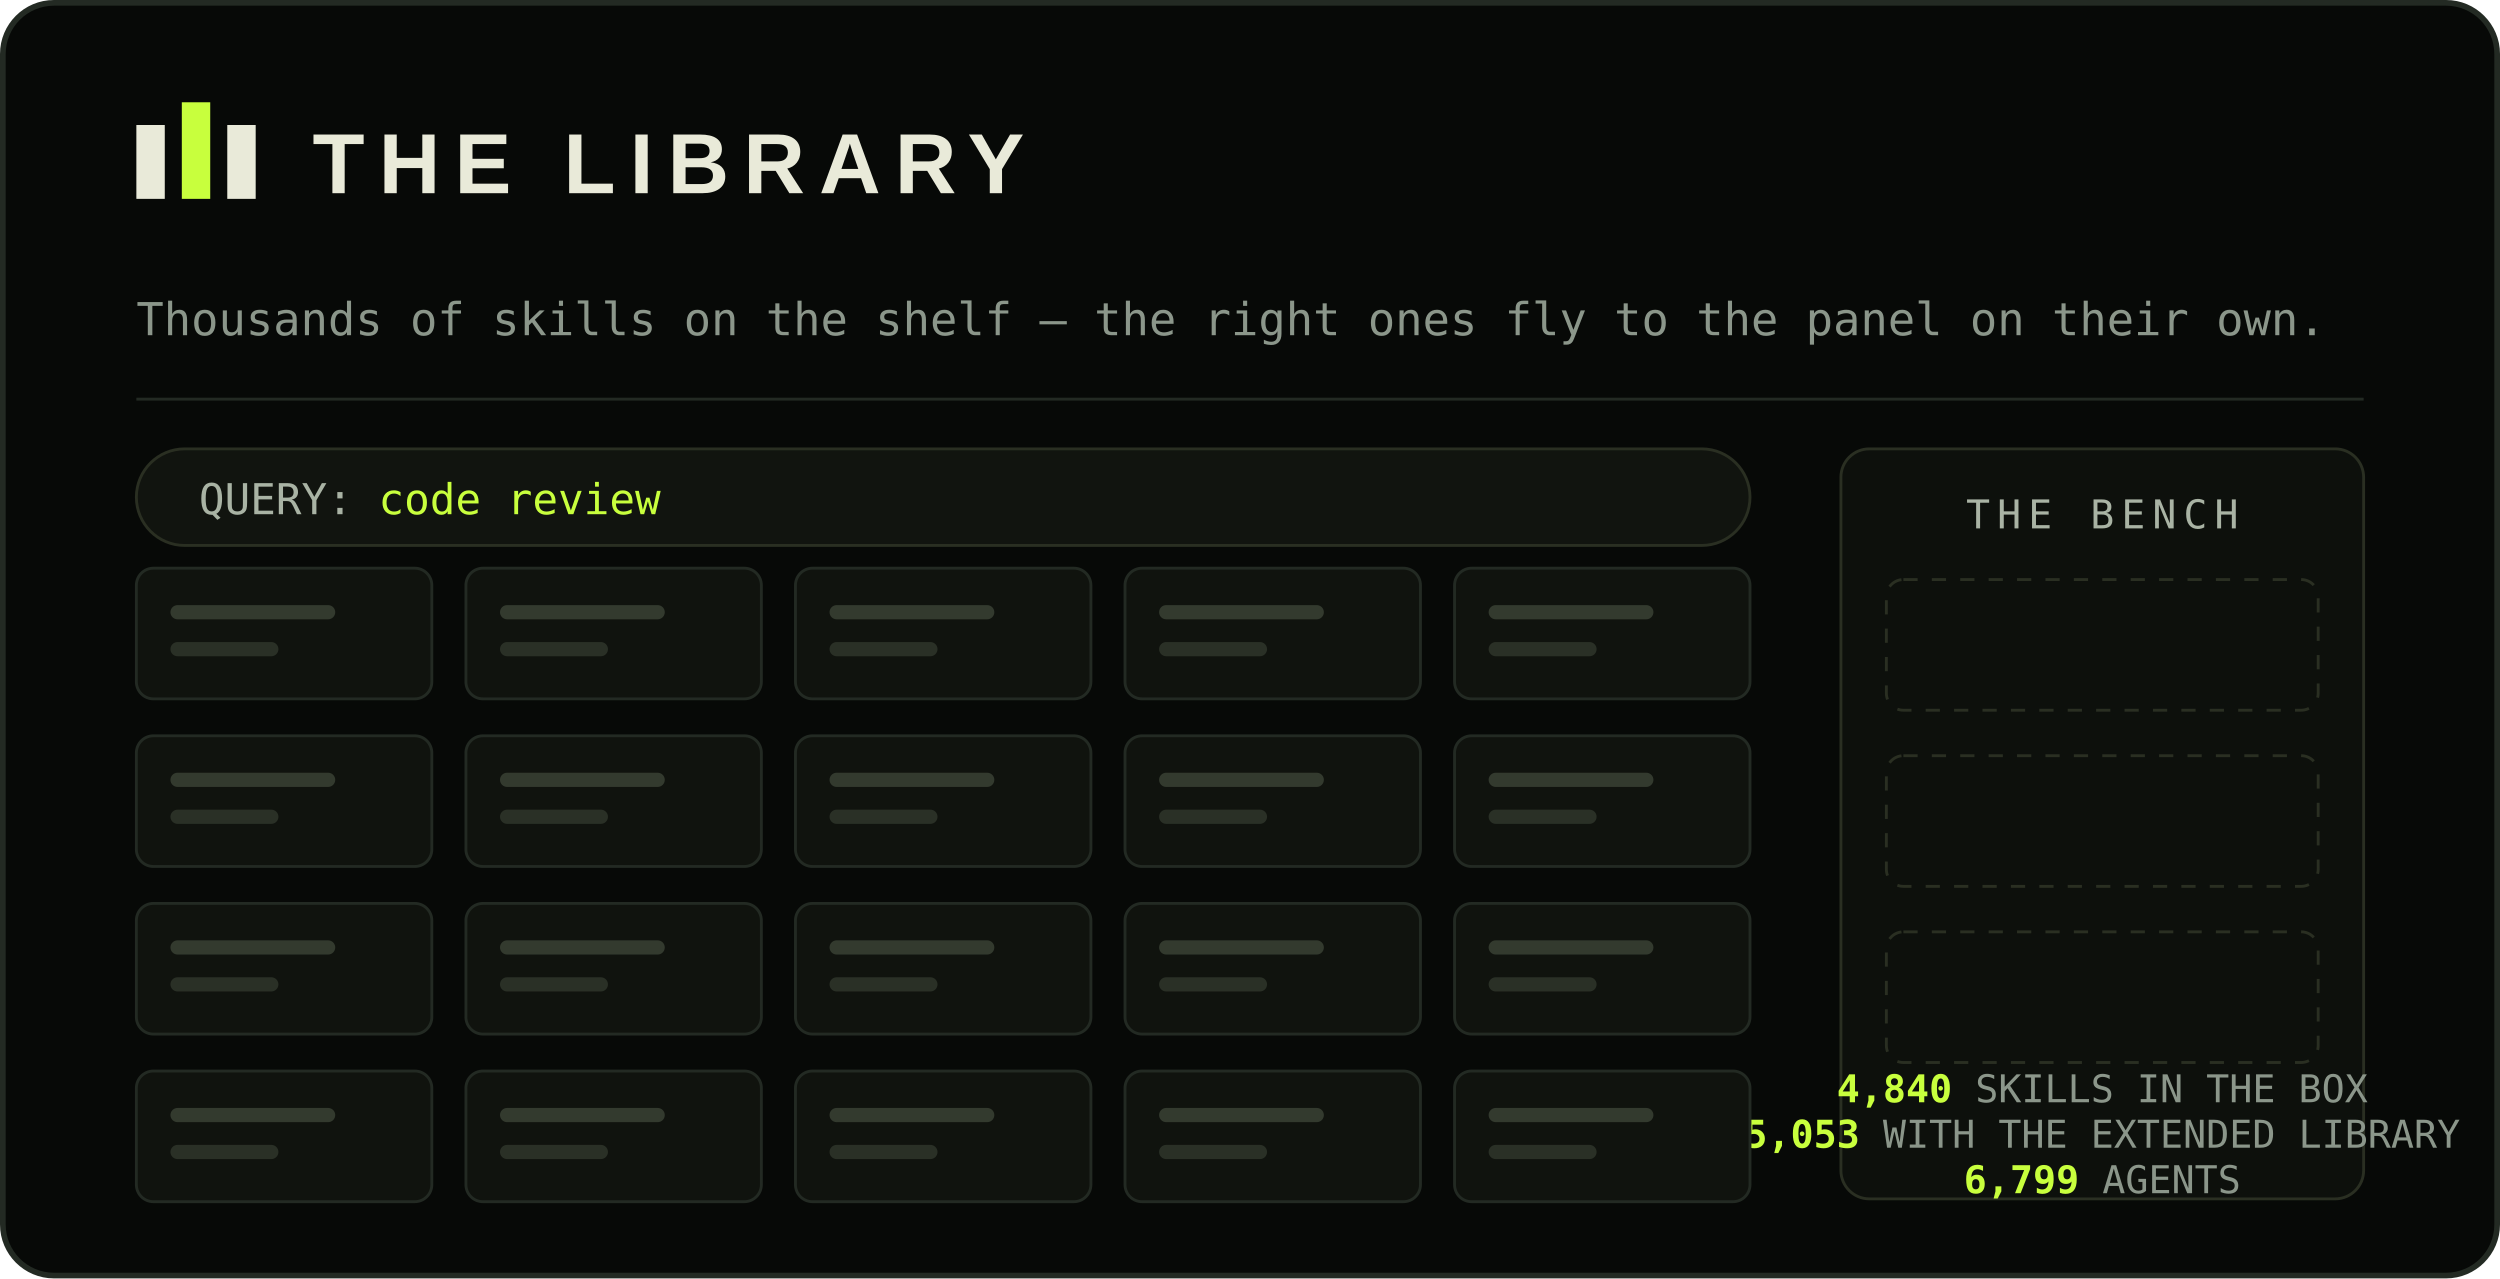
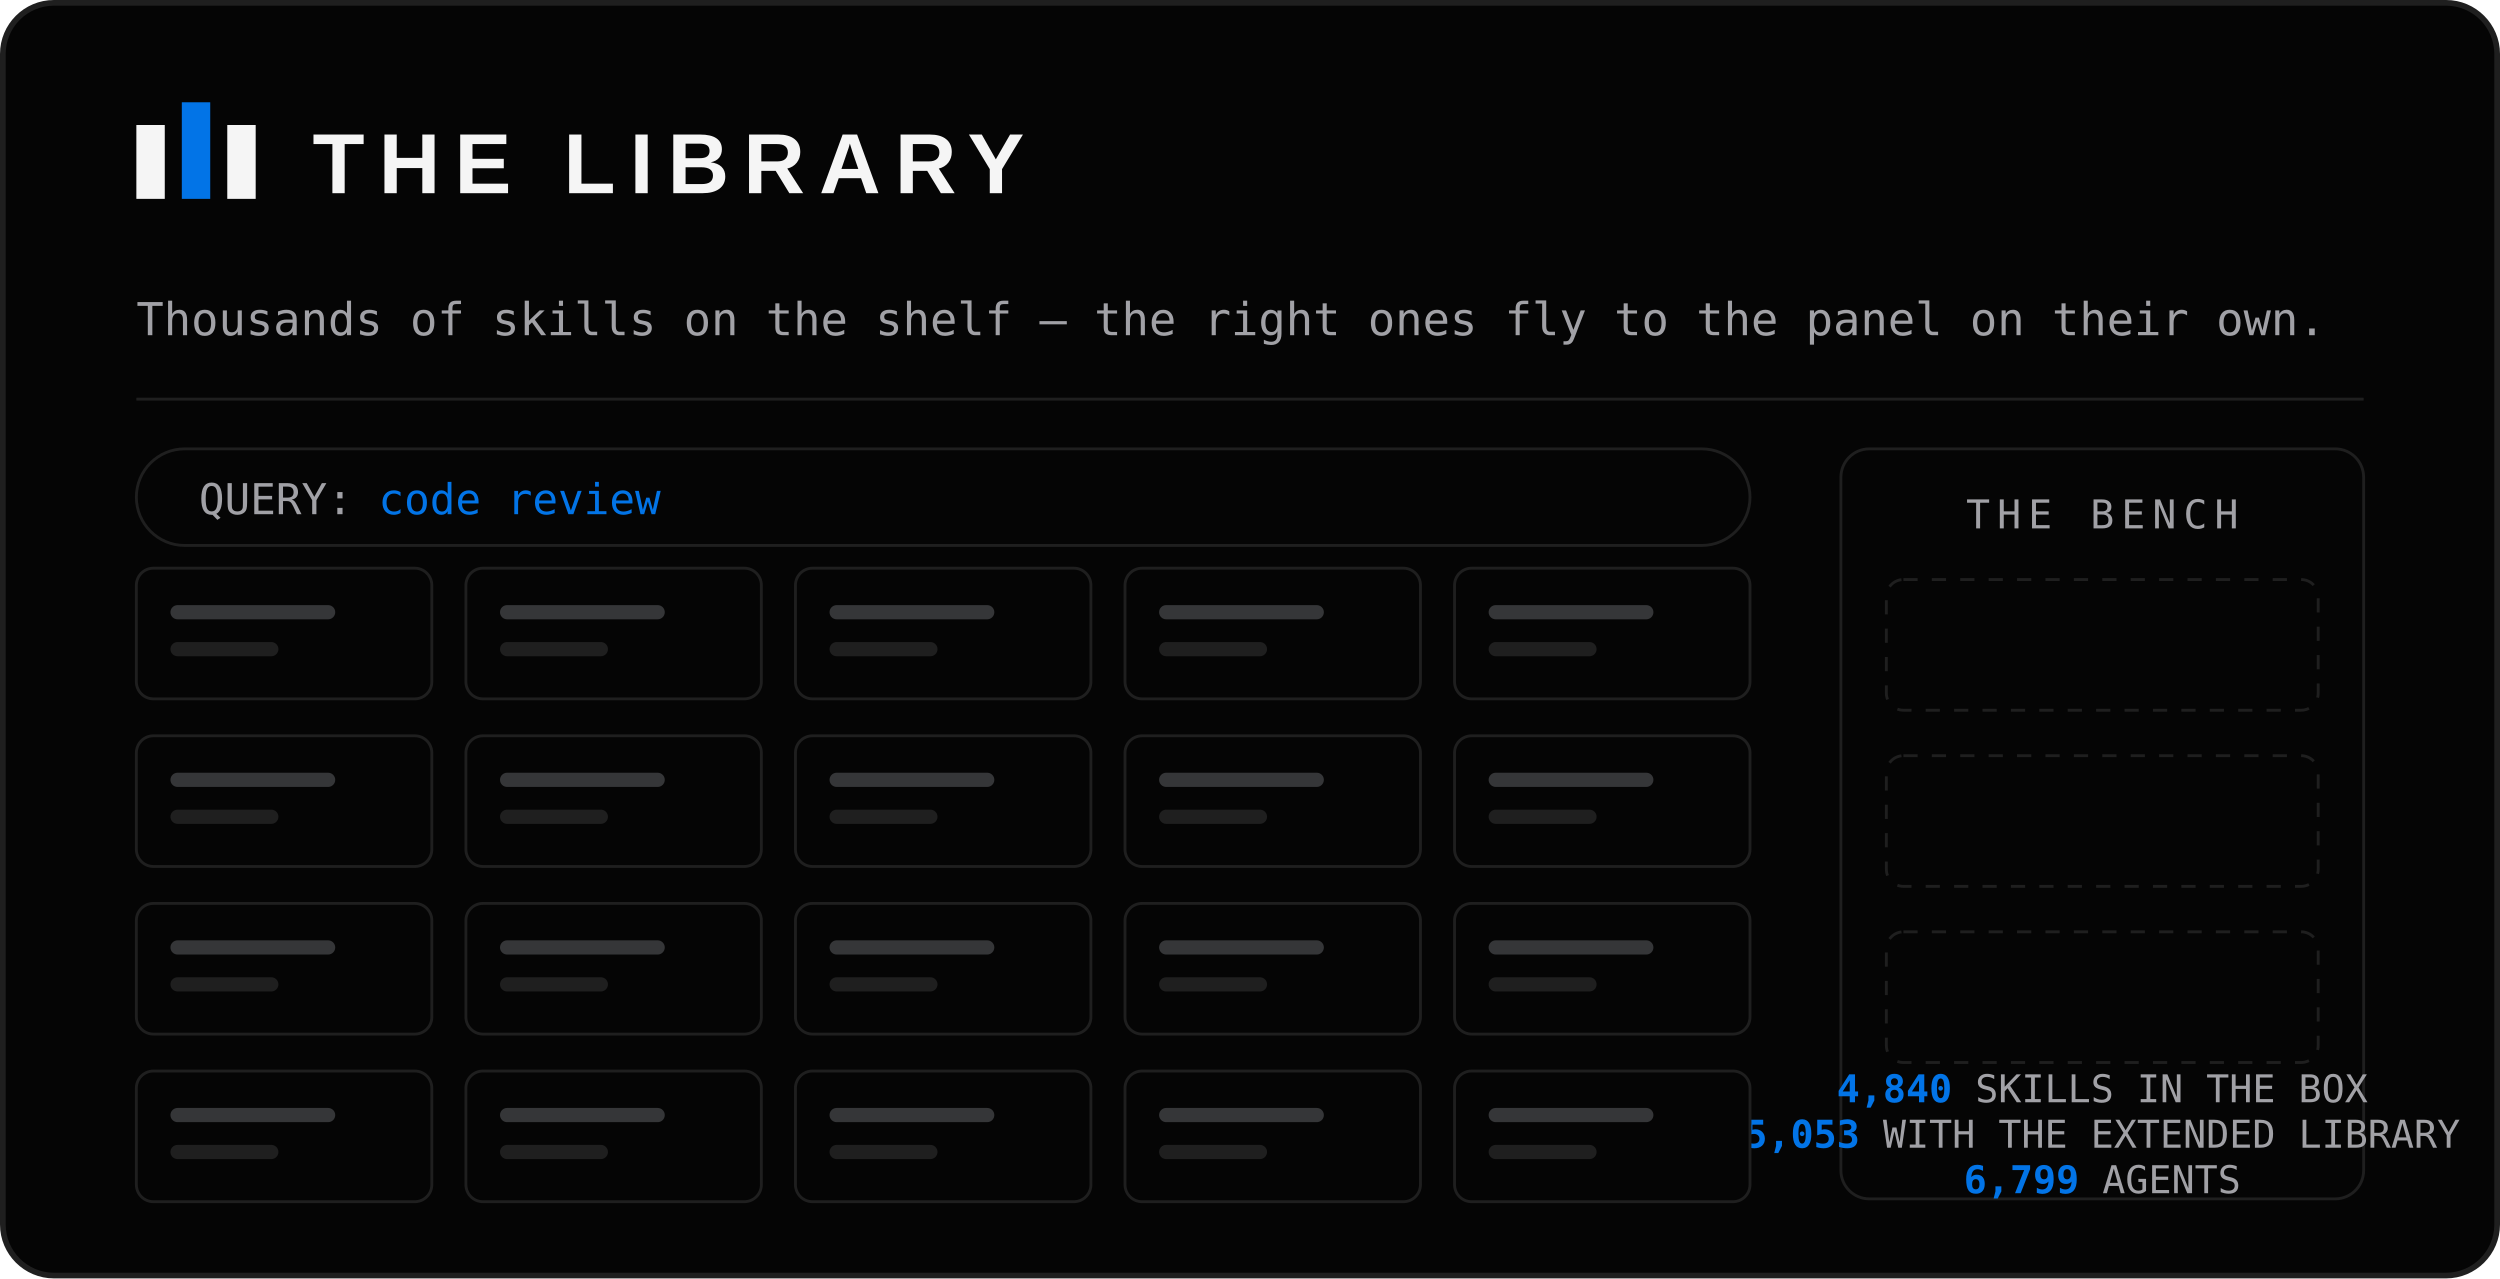
<svg xmlns="http://www.w3.org/2000/svg" width="880" height="450" viewBox="0 0 880 450" role="img" aria-label="The skill library, drawn in motion: a query beam sweeps the shelves, three skill cards light up and fly to the panel bench.">
-   <rect x="1" y="1" width="878" height="448" rx="18" fill="#070907" stroke="#232a23" stroke-width="2" />
+   <rect x="1" y="1" width="878" height="448" rx="18" fill="#050505" stroke="#1F1F1F" stroke-width="2" />
  <g font-family="'Public Sans','Segoe UI',Arial,sans-serif">
-     <rect x="48" y="44" width="10" height="26" fill="#e9ead9" />
-     <rect x="64" y="36" width="10" height="34" fill="#c8ff3d" />
-     <rect x="80" y="44" width="10" height="26" fill="#e9ead9" />
-     <text x="110" y="68" font-size="30" font-weight="800" letter-spacing="5" fill="#e9ead9">THE LIBRARY</text>
-     <rect x="112" y="82" width="0" height="3" fill="#c8ff3d">
+     <rect x="48" y="44" width="10" height="26" fill="#F5F5F5" />
+     <rect x="64" y="36" width="10" height="34" fill="#0274E7" />
+     <rect x="80" y="44" width="10" height="26" fill="#F5F5F5" />
+     <text x="110" y="68" font-size="30" font-weight="800" letter-spacing="5" fill="#F5F5F5">THE LIBRARY</text>
+     <rect x="112" y="82" width="0" height="3" fill="#0274E7">
      <animate attributeName="width" from="0" to="302" dur="0.9s" begin="0.15s" fill="freeze" />
      <animate attributeName="width" values="302;262;302" keyTimes="0;0.5;1" begin="1.3s" dur="5.5s" repeatCount="indefinite" />
    </rect>
-     <text x="48" y="118" font-family="'IBM Plex Mono',Consolas,monospace" font-size="16" fill="#8b968a">Thousands of skills on the shelf — the right ones fly to the panel on their own.</text>
+     <text x="48" y="118" font-family="'IBM Plex Mono',Consolas,monospace" font-size="16" fill="#A1A1A6">Thousands of skills on the shelf — the right ones fly to the panel on their own.</text>
  </g>
-   <rect x="48" y="140" width="784" height="1" fill="#232a23" />
+   <rect x="48" y="140" width="784" height="1" fill="#1F1F1F" />
  <g>
-     <rect x="48" y="158" width="568" height="34" rx="17" fill="#11140f" stroke="#2a2f22" />
-     <text x="70" y="181" font-family="'IBM Plex Mono',Consolas,monospace" font-size="15" fill="#a9b3a4">QUERY: <tspan fill="#c8ff3d">code review</tspan>
+     <rect x="48" y="158" width="568" height="34" rx="17" fill="#050505" stroke="#1F1F1F" />
+     <text x="70" y="181" font-family="'IBM Plex Mono',Consolas,monospace" font-size="15" fill="#A1A1A6">QUERY: <tspan fill="#0274E7">code review</tspan>
    </text>
  </g>
-   <rect x="48" y="200" width="568" height="46" fill="#c8ff3d" opacity="0">
+   <rect x="48" y="200" width="568" height="46" fill="#0274E7" opacity="0">
    <animate attributeName="opacity" values="0;0.10;0.10;0;0" keyTimes="0;0.06;0.42;0.50;1" dur="9s" repeatCount="indefinite" />
    <animateTransform attributeName="transform" type="translate" values="0 0;0 0;0 177;0 177;0 0" keyTimes="0;0.06;0.46;0.52;1" dur="9s" repeatCount="indefinite" />
  </rect>
  <g>
-     <rect x="48" y="200" width="104" height="46" rx="6" fill="#10130e" stroke="#232a23" />
-     <rect x="60" y="213" width="58" height="5" rx="2.5" fill="#333a2e" />
-     <rect x="60" y="226" width="38" height="5" rx="2.5" fill="#2a3026" />
+     <rect x="48" y="200" width="104" height="46" rx="6" fill="#050505" stroke="#1F1F1F" />
+     <rect x="60" y="213" width="58" height="5" rx="2.5" fill="#353638" />
+     <rect x="60" y="226" width="38" height="5" rx="2.5" fill="#1F1F1F" />
  </g>
  <g>
-     <rect x="164" y="200" width="104" height="46" rx="6" fill="#10130e" stroke="#232a23" />
-     <rect x="176" y="213" width="58" height="5" rx="2.5" fill="#333a2e" />
-     <rect x="176" y="226" width="38" height="5" rx="2.5" fill="#2a3026" />
+     <rect x="164" y="200" width="104" height="46" rx="6" fill="#050505" stroke="#1F1F1F" />
+     <rect x="176" y="213" width="58" height="5" rx="2.5" fill="#353638" />
+     <rect x="176" y="226" width="38" height="5" rx="2.5" fill="#1F1F1F" />
  </g>
  <g>
-     <rect x="280" y="200" width="104" height="46" rx="6" fill="#10130e" stroke="#232a23" />
-     <rect x="292" y="213" width="58" height="5" rx="2.5" fill="#333a2e" />
-     <rect x="292" y="226" width="38" height="5" rx="2.5" fill="#2a3026" />
+     <rect x="280" y="200" width="104" height="46" rx="6" fill="#050505" stroke="#1F1F1F" />
+     <rect x="292" y="213" width="58" height="5" rx="2.5" fill="#353638" />
+     <rect x="292" y="226" width="38" height="5" rx="2.5" fill="#1F1F1F" />
  </g>
  <g>
-     <rect x="512" y="200" width="104" height="46" rx="6" fill="#10130e" stroke="#232a23" />
-     <rect x="524" y="213" width="58" height="5" rx="2.5" fill="#333a2e" />
-     <rect x="524" y="226" width="38" height="5" rx="2.5" fill="#2a3026" />
+     <rect x="512" y="200" width="104" height="46" rx="6" fill="#050505" stroke="#1F1F1F" />
+     <rect x="524" y="213" width="58" height="5" rx="2.5" fill="#353638" />
+     <rect x="524" y="226" width="38" height="5" rx="2.5" fill="#1F1F1F" />
  </g>
  <g>
-     <rect x="48" y="259" width="104" height="46" rx="6" fill="#10130e" stroke="#232a23" />
-     <rect x="60" y="272" width="58" height="5" rx="2.5" fill="#333a2e" />
-     <rect x="60" y="285" width="38" height="5" rx="2.5" fill="#2a3026" />
+     <rect x="48" y="259" width="104" height="46" rx="6" fill="#050505" stroke="#1F1F1F" />
+     <rect x="60" y="272" width="58" height="5" rx="2.5" fill="#353638" />
+     <rect x="60" y="285" width="38" height="5" rx="2.5" fill="#1F1F1F" />
  </g>
  <g>
-     <rect x="164" y="259" width="104" height="46" rx="6" fill="#10130e" stroke="#232a23" />
-     <rect x="176" y="272" width="58" height="5" rx="2.5" fill="#333a2e" />
-     <rect x="176" y="285" width="38" height="5" rx="2.5" fill="#2a3026" />
+     <rect x="164" y="259" width="104" height="46" rx="6" fill="#050505" stroke="#1F1F1F" />
+     <rect x="176" y="272" width="58" height="5" rx="2.5" fill="#353638" />
+     <rect x="176" y="285" width="38" height="5" rx="2.5" fill="#1F1F1F" />
  </g>
  <g>
-     <rect x="280" y="259" width="104" height="46" rx="6" fill="#10130e" stroke="#232a23" />
-     <rect x="292" y="272" width="58" height="5" rx="2.5" fill="#333a2e" />
-     <rect x="292" y="285" width="38" height="5" rx="2.5" fill="#2a3026" />
+     <rect x="280" y="259" width="104" height="46" rx="6" fill="#050505" stroke="#1F1F1F" />
+     <rect x="292" y="272" width="58" height="5" rx="2.5" fill="#353638" />
+     <rect x="292" y="285" width="38" height="5" rx="2.5" fill="#1F1F1F" />
  </g>
  <g>
-     <rect x="396" y="259" width="104" height="46" rx="6" fill="#10130e" stroke="#232a23" />
-     <rect x="408" y="272" width="58" height="5" rx="2.5" fill="#333a2e" />
-     <rect x="408" y="285" width="38" height="5" rx="2.5" fill="#2a3026" />
+     <rect x="396" y="259" width="104" height="46" rx="6" fill="#050505" stroke="#1F1F1F" />
+     <rect x="408" y="272" width="58" height="5" rx="2.5" fill="#353638" />
+     <rect x="408" y="285" width="38" height="5" rx="2.5" fill="#1F1F1F" />
  </g>
  <g>
-     <rect x="512" y="259" width="104" height="46" rx="6" fill="#10130e" stroke="#232a23" />
-     <rect x="524" y="272" width="58" height="5" rx="2.5" fill="#333a2e" />
-     <rect x="524" y="285" width="38" height="5" rx="2.5" fill="#2a3026" />
+     <rect x="512" y="259" width="104" height="46" rx="6" fill="#050505" stroke="#1F1F1F" />
+     <rect x="524" y="272" width="58" height="5" rx="2.5" fill="#353638" />
+     <rect x="524" y="285" width="38" height="5" rx="2.5" fill="#1F1F1F" />
  </g>
  <g>
-     <rect x="48" y="318" width="104" height="46" rx="6" fill="#10130e" stroke="#232a23" />
-     <rect x="60" y="331" width="58" height="5" rx="2.5" fill="#333a2e" />
-     <rect x="60" y="344" width="38" height="5" rx="2.5" fill="#2a3026" />
+     <rect x="48" y="318" width="104" height="46" rx="6" fill="#050505" stroke="#1F1F1F" />
+     <rect x="60" y="331" width="58" height="5" rx="2.5" fill="#353638" />
+     <rect x="60" y="344" width="38" height="5" rx="2.5" fill="#1F1F1F" />
  </g>
  <g>
-     <rect x="280" y="318" width="104" height="46" rx="6" fill="#10130e" stroke="#232a23" />
-     <rect x="292" y="331" width="58" height="5" rx="2.5" fill="#333a2e" />
-     <rect x="292" y="344" width="38" height="5" rx="2.5" fill="#2a3026" />
+     <rect x="280" y="318" width="104" height="46" rx="6" fill="#050505" stroke="#1F1F1F" />
+     <rect x="292" y="331" width="58" height="5" rx="2.5" fill="#353638" />
+     <rect x="292" y="344" width="38" height="5" rx="2.5" fill="#1F1F1F" />
  </g>
  <g>
-     <rect x="396" y="318" width="104" height="46" rx="6" fill="#10130e" stroke="#232a23" />
-     <rect x="408" y="331" width="58" height="5" rx="2.5" fill="#333a2e" />
-     <rect x="408" y="344" width="38" height="5" rx="2.5" fill="#2a3026" />
+     <rect x="396" y="318" width="104" height="46" rx="6" fill="#050505" stroke="#1F1F1F" />
+     <rect x="408" y="331" width="58" height="5" rx="2.5" fill="#353638" />
+     <rect x="408" y="344" width="38" height="5" rx="2.5" fill="#1F1F1F" />
  </g>
  <g>
-     <rect x="512" y="318" width="104" height="46" rx="6" fill="#10130e" stroke="#232a23" />
-     <rect x="524" y="331" width="58" height="5" rx="2.5" fill="#333a2e" />
-     <rect x="524" y="344" width="38" height="5" rx="2.5" fill="#2a3026" />
+     <rect x="512" y="318" width="104" height="46" rx="6" fill="#050505" stroke="#1F1F1F" />
+     <rect x="524" y="331" width="58" height="5" rx="2.5" fill="#353638" />
+     <rect x="524" y="344" width="38" height="5" rx="2.5" fill="#1F1F1F" />
  </g>
  <g>
-     <rect x="48" y="377" width="104" height="46" rx="6" fill="#10130e" stroke="#232a23" />
-     <rect x="60" y="390" width="58" height="5" rx="2.5" fill="#333a2e" />
-     <rect x="60" y="403" width="38" height="5" rx="2.5" fill="#2a3026" />
+     <rect x="48" y="377" width="104" height="46" rx="6" fill="#050505" stroke="#1F1F1F" />
+     <rect x="60" y="390" width="58" height="5" rx="2.5" fill="#353638" />
+     <rect x="60" y="403" width="38" height="5" rx="2.5" fill="#1F1F1F" />
  </g>
  <g>
-     <rect x="164" y="377" width="104" height="46" rx="6" fill="#10130e" stroke="#232a23" />
-     <rect x="176" y="390" width="58" height="5" rx="2.5" fill="#333a2e" />
-     <rect x="176" y="403" width="38" height="5" rx="2.5" fill="#2a3026" />
+     <rect x="164" y="377" width="104" height="46" rx="6" fill="#050505" stroke="#1F1F1F" />
+     <rect x="176" y="390" width="58" height="5" rx="2.5" fill="#353638" />
+     <rect x="176" y="403" width="38" height="5" rx="2.5" fill="#1F1F1F" />
  </g>
  <g>
-     <rect x="280" y="377" width="104" height="46" rx="6" fill="#10130e" stroke="#232a23" />
-     <rect x="292" y="390" width="58" height="5" rx="2.5" fill="#333a2e" />
-     <rect x="292" y="403" width="38" height="5" rx="2.5" fill="#2a3026" />
+     <rect x="280" y="377" width="104" height="46" rx="6" fill="#050505" stroke="#1F1F1F" />
+     <rect x="292" y="390" width="58" height="5" rx="2.5" fill="#353638" />
+     <rect x="292" y="403" width="38" height="5" rx="2.5" fill="#1F1F1F" />
  </g>
  <g>
-     <rect x="396" y="377" width="104" height="46" rx="6" fill="#10130e" stroke="#232a23" />
-     <rect x="408" y="390" width="58" height="5" rx="2.5" fill="#333a2e" />
-     <rect x="408" y="403" width="38" height="5" rx="2.5" fill="#2a3026" />
+     <rect x="396" y="377" width="104" height="46" rx="6" fill="#050505" stroke="#1F1F1F" />
+     <rect x="408" y="390" width="58" height="5" rx="2.5" fill="#353638" />
+     <rect x="408" y="403" width="38" height="5" rx="2.5" fill="#1F1F1F" />
  </g>
  <g>
-     <rect x="648" y="158" width="184" height="264" rx="10" fill="#0d100c" stroke="#2a2f22" />
-     <text x="740" y="186" text-anchor="middle" font-family="'IBM Plex Mono',Consolas,monospace" font-size="14" letter-spacing="2.5" fill="#a9b3a4">THE BENCH</text>
-     <rect x="664" y="204" width="152" height="46" rx="6" fill="none" stroke="#2a2f22" stroke-dasharray="5 5" />
-     <rect x="664" y="204" width="152" height="46" rx="6" fill="none" stroke="#c8ff3d" stroke-width="1.6" opacity="0">
+     <rect x="648" y="158" width="184" height="264" rx="10" fill="#050505" stroke="#1F1F1F" />
+     <text x="740" y="186" text-anchor="middle" font-family="'IBM Plex Mono',Consolas,monospace" font-size="14" letter-spacing="2.5" fill="#A1A1A6">THE BENCH</text>
+     <rect x="664" y="204" width="152" height="46" rx="6" fill="none" stroke="#1F1F1F" stroke-dasharray="5 5" />
+     <rect x="664" y="204" width="152" height="46" rx="6" fill="none" stroke="#0274E7" stroke-width="1.6" opacity="0">
      <animate attributeName="opacity" values="0;0;0.9;0.9;0;0" keyTimes="0;0.715;0.75;0.885;0.93;1" dur="9s" repeatCount="indefinite" />
    </rect>
-     <rect x="664" y="266" width="152" height="46" rx="6" fill="none" stroke="#2a2f22" stroke-dasharray="5 5" />
-     <rect x="664" y="266" width="152" height="46" rx="6" fill="none" stroke="#c8ff3d" stroke-width="1.6" opacity="0">
+     <rect x="664" y="266" width="152" height="46" rx="6" fill="none" stroke="#1F1F1F" stroke-dasharray="5 5" />
+     <rect x="664" y="266" width="152" height="46" rx="6" fill="none" stroke="#0274E7" stroke-width="1.6" opacity="0">
      <animate attributeName="opacity" values="0;0;0.9;0.9;0;0" keyTimes="0;0.715;0.75;0.885;0.93;1" dur="9s" repeatCount="indefinite" />
    </rect>
-     <rect x="664" y="328" width="152" height="46" rx="6" fill="none" stroke="#2a2f22" stroke-dasharray="5 5" />
-     <rect x="664" y="328" width="152" height="46" rx="6" fill="none" stroke="#c8ff3d" stroke-width="1.6" opacity="0">
+     <rect x="664" y="328" width="152" height="46" rx="6" fill="none" stroke="#1F1F1F" stroke-dasharray="5 5" />
+     <rect x="664" y="328" width="152" height="46" rx="6" fill="none" stroke="#0274E7" stroke-width="1.6" opacity="0">
      <animate attributeName="opacity" values="0;0;0.9;0.9;0;0" keyTimes="0;0.715;0.75;0.885;0.93;1" dur="9s" repeatCount="indefinite" />
    </rect>
-     <text x="740" y="388" text-anchor="middle" font-family="'IBM Plex Mono',Consolas,monospace" font-size="13.5" fill="#8b968a">
-       <tspan fill="#c8ff3d" font-weight="700">4,840</tspan> SKILLS IN THE BOX</text>
-     <text x="740" y="404" text-anchor="middle" font-family="'IBM Plex Mono',Consolas,monospace" font-size="13.5" fill="#8b968a">
-       <tspan fill="#c8ff3d" font-weight="700">5,053</tspan> WITH THE EXTENDED LIBRARY</text>
-     <text x="740" y="420" text-anchor="middle" font-family="'IBM Plex Mono',Consolas,monospace" font-size="13.5" fill="#8b968a">
-       <tspan fill="#c8ff3d" font-weight="700">6,799</tspan> AGENTS</text>
+     <text x="740" y="388" text-anchor="middle" font-family="'IBM Plex Mono',Consolas,monospace" font-size="13.5" fill="#A1A1A6">
+       <tspan fill="#0274E7" font-weight="700">4,840</tspan> SKILLS IN THE BOX</text>
+     <text x="740" y="404" text-anchor="middle" font-family="'IBM Plex Mono',Consolas,monospace" font-size="13.5" fill="#A1A1A6">
+       <tspan fill="#0274E7" font-weight="700">5,053</tspan> WITH THE EXTENDED LIBRARY</text>
+     <text x="740" y="420" text-anchor="middle" font-family="'IBM Plex Mono',Consolas,monospace" font-size="13.5" fill="#A1A1A6">
+       <tspan fill="#0274E7" font-weight="700">6,799</tspan> AGENTS</text>
  </g>
  <g opacity="1">
    <animate attributeName="opacity" values="1;1;0;0;1" keyTimes="0;0.885;0.915;0.955;1" dur="9s" repeatCount="indefinite" />
    <g>
      <animateTransform attributeName="transform" type="translate" values="0 0;0 0;268 4;268 4;0 0;0 0" keyTimes="0;0.55;0.72;0.90;0.95;1" dur="9s" repeatCount="indefinite" />
-       <rect x="396" y="200" width="104" height="46" rx="6" fill="#10130e" stroke="#232a23">
-         <animate attributeName="stroke" values="#232a23;#232a23;#c8ff3d;#c8ff3d;#232a23;#232a23" keyTimes="0;0.45;0.52;0.90;0.96;1" dur="9s" repeatCount="indefinite" />
+       <rect x="396" y="200" width="104" height="46" rx="6" fill="#050505" stroke="#1F1F1F">
+         <animate attributeName="stroke" values="#1F1F1F;#1F1F1F;#0274E7;#0274E7;#1F1F1F;#1F1F1F" keyTimes="0;0.45;0.52;0.90;0.96;1" dur="9s" repeatCount="indefinite" />
      </rect>
-       <rect x="408" y="213" width="58" height="5" rx="2.5" fill="#333a2e" />
-       <rect x="408" y="226" width="38" height="5" rx="2.5" fill="#2a3026" />
+       <rect x="408" y="213" width="58" height="5" rx="2.5" fill="#353638" />
+       <rect x="408" y="226" width="38" height="5" rx="2.5" fill="#1F1F1F" />
    </g>
  </g>
  <g opacity="1">
    <animate attributeName="opacity" values="1;1;0;0;1" keyTimes="0;0.885;0.915;0.955;1" dur="9s" repeatCount="indefinite" />
    <g>
      <animateTransform attributeName="transform" type="translate" values="0 0;0 0;500 -52;500 -52;0 0;0 0" keyTimes="0;0.55;0.72;0.90;0.95;1" dur="9s" repeatCount="indefinite" />
-       <rect x="164" y="318" width="104" height="46" rx="6" fill="#10130e" stroke="#232a23">
-         <animate attributeName="stroke" values="#232a23;#232a23;#c8ff3d;#c8ff3d;#232a23;#232a23" keyTimes="0;0.45;0.52;0.90;0.96;1" dur="9s" repeatCount="indefinite" />
+       <rect x="164" y="318" width="104" height="46" rx="6" fill="#050505" stroke="#1F1F1F">
+         <animate attributeName="stroke" values="#1F1F1F;#1F1F1F;#0274E7;#0274E7;#1F1F1F;#1F1F1F" keyTimes="0;0.45;0.52;0.90;0.96;1" dur="9s" repeatCount="indefinite" />
      </rect>
-       <rect x="176" y="331" width="58" height="5" rx="2.5" fill="#333a2e" />
-       <rect x="176" y="344" width="38" height="5" rx="2.5" fill="#2a3026" />
+       <rect x="176" y="331" width="58" height="5" rx="2.5" fill="#353638" />
+       <rect x="176" y="344" width="38" height="5" rx="2.5" fill="#1F1F1F" />
    </g>
  </g>
  <g opacity="1">
    <animate attributeName="opacity" values="1;1;0;0;1" keyTimes="0;0.885;0.915;0.955;1" dur="9s" repeatCount="indefinite" />
    <g>
      <animateTransform attributeName="transform" type="translate" values="0 0;0 0;152 -46;152 -46;0 0;0 0" keyTimes="0;0.55;0.72;0.90;0.95;1" dur="9s" repeatCount="indefinite" />
-       <rect x="512" y="377" width="104" height="46" rx="6" fill="#10130e" stroke="#232a23">
-         <animate attributeName="stroke" values="#232a23;#232a23;#c8ff3d;#c8ff3d;#232a23;#232a23" keyTimes="0;0.45;0.52;0.90;0.96;1" dur="9s" repeatCount="indefinite" />
+       <rect x="512" y="377" width="104" height="46" rx="6" fill="#050505" stroke="#1F1F1F">
+         <animate attributeName="stroke" values="#1F1F1F;#1F1F1F;#0274E7;#0274E7;#1F1F1F;#1F1F1F" keyTimes="0;0.45;0.52;0.90;0.96;1" dur="9s" repeatCount="indefinite" />
      </rect>
-       <rect x="524" y="390" width="58" height="5" rx="2.5" fill="#333a2e" />
-       <rect x="524" y="403" width="38" height="5" rx="2.5" fill="#2a3026" />
+       <rect x="524" y="390" width="58" height="5" rx="2.5" fill="#353638" />
+       <rect x="524" y="403" width="38" height="5" rx="2.5" fill="#1F1F1F" />
    </g>
  </g>
</svg>
